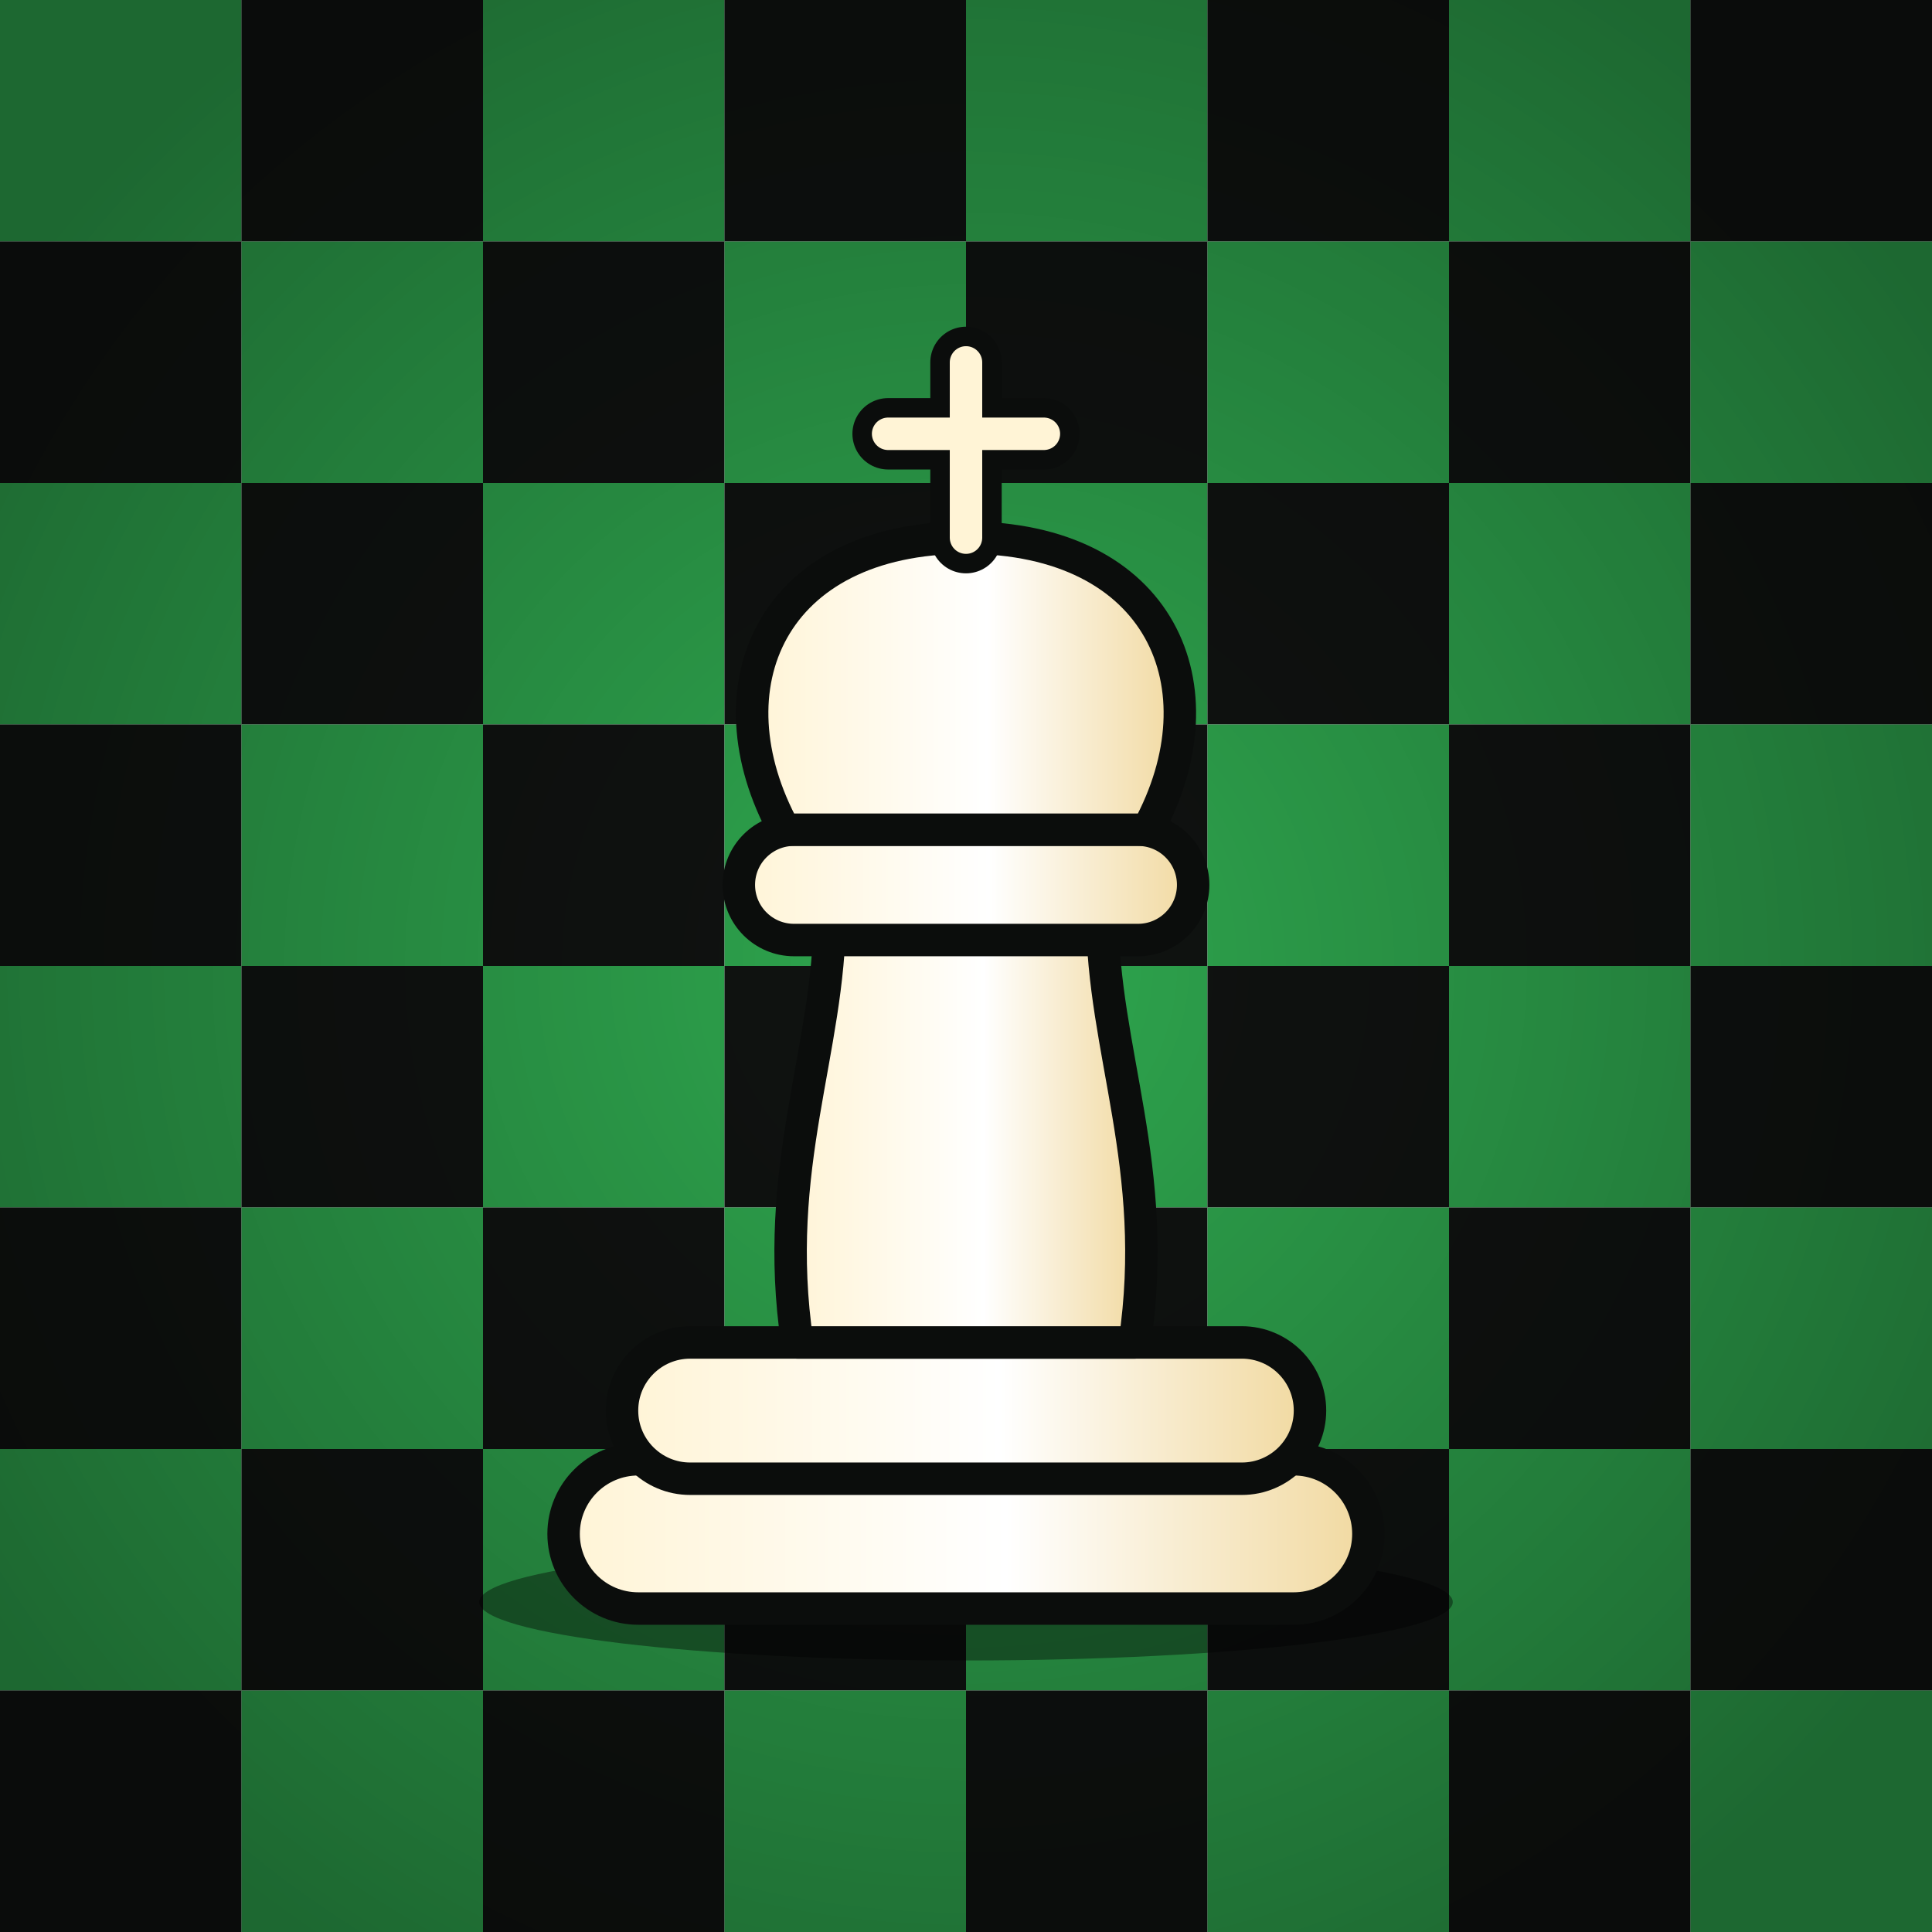
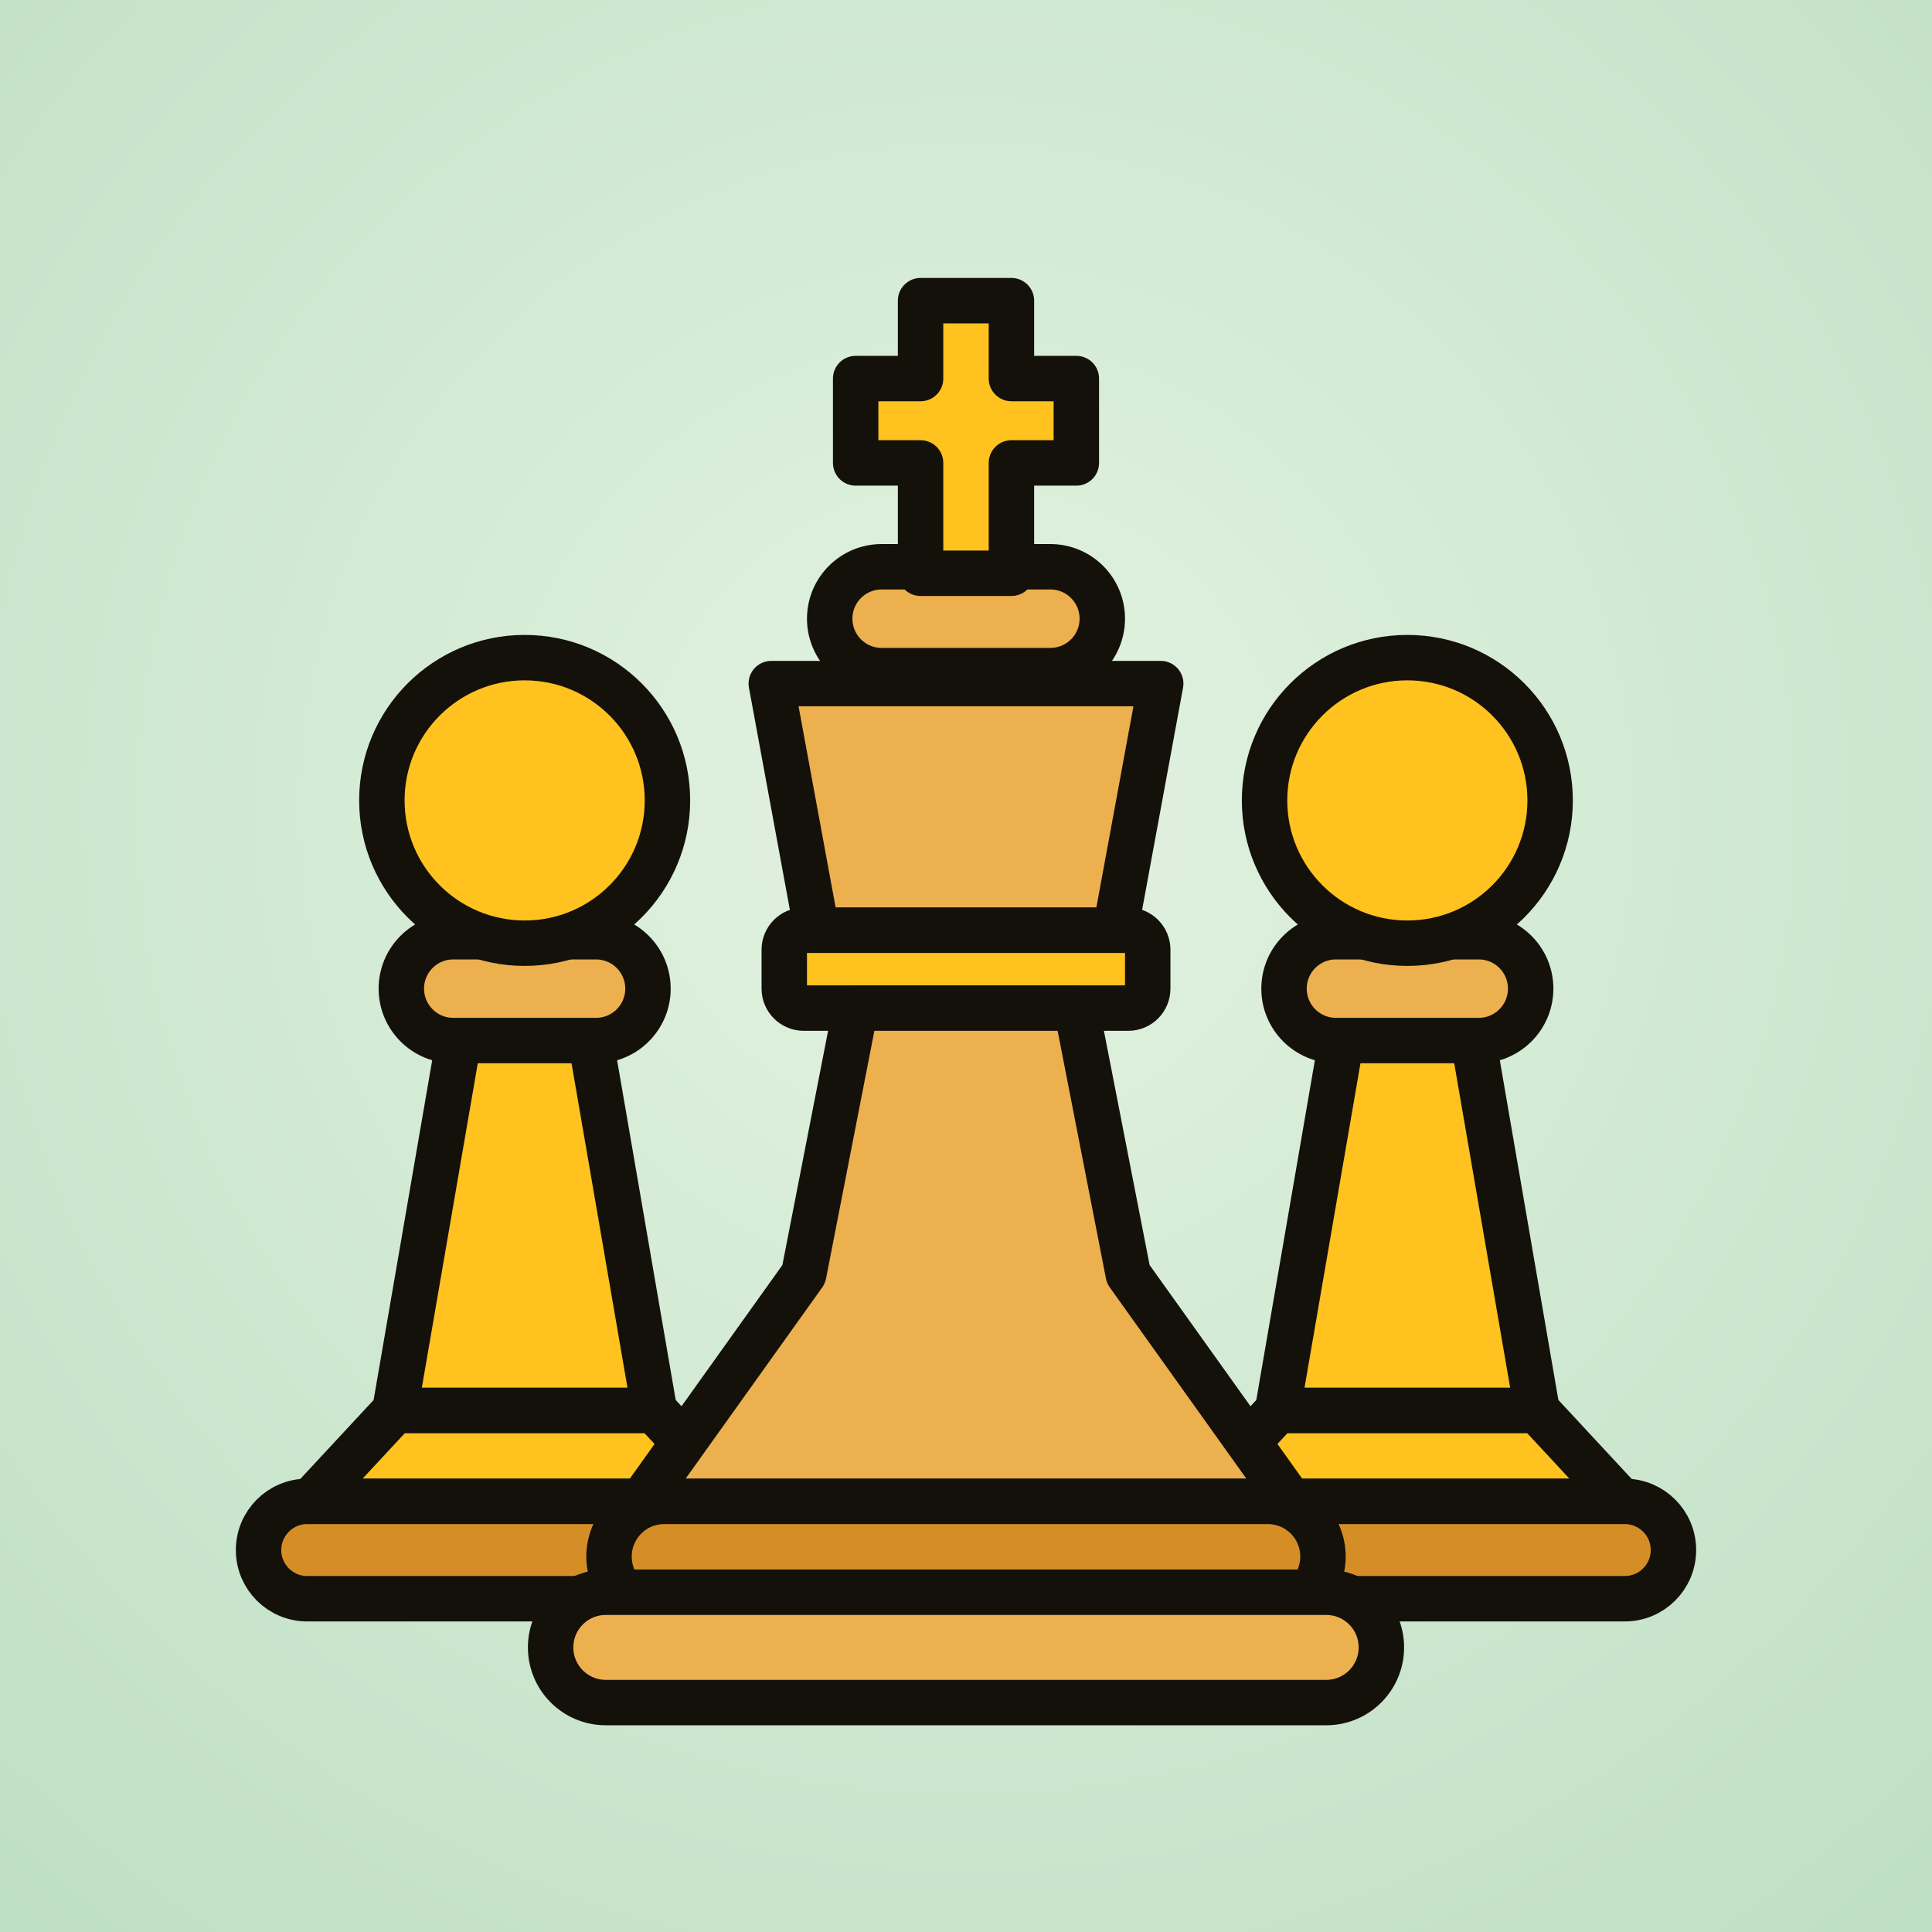
<svg xmlns="http://www.w3.org/2000/svg" viewBox="0 0 512 512">
  <defs>
-     <linearGradient id="king" x1="0" y1="0" x2="1" y2="0">
-       <stop offset="0" stop-color="#FFF4D6" />
-       <stop offset=".55" stop-color="#FFFFFF" />
-       <stop offset="1" stop-color="#F1D9A0" />
-     </linearGradient>
-     <radialGradient id="glow" cx=".5" cy=".5" r=".6">
-       <stop offset="0" stop-color="#000" stop-opacity=".0" />
-       <stop offset="1" stop-color="#000" stop-opacity=".38" />
+     <radialGradient id="bg" cx=".5" cy=".42" r=".75">
+       <stop offset="0" stop-color="#E3F3E1" />
+       <stop offset="1" stop-color="#BFDFC4" />
    </radialGradient>
    <clipPath id="clip">
      <rect width="512" height="512" rx="0" />
    </clipPath>
  </defs>
  <g clip-path="url(#clip)">
-     <rect x="0" y="0" width="64" height="64" fill="#2FA84F" />
-     <rect x="64" y="0" width="64" height="64" fill="#101311" />
-     <rect x="128" y="0" width="64" height="64" fill="#2FA84F" />
-     <rect x="192" y="0" width="64" height="64" fill="#101311" />
-     <rect x="256" y="0" width="64" height="64" fill="#2FA84F" />
-     <rect x="320" y="0" width="64" height="64" fill="#101311" />
-     <rect x="384" y="0" width="64" height="64" fill="#2FA84F" />
-     <rect x="448" y="0" width="64" height="64" fill="#101311" />
-     <rect x="0" y="64" width="64" height="64" fill="#101311" />
-     <rect x="64" y="64" width="64" height="64" fill="#2FA84F" />
-     <rect x="128" y="64" width="64" height="64" fill="#101311" />
-     <rect x="192" y="64" width="64" height="64" fill="#2FA84F" />
-     <rect x="256" y="64" width="64" height="64" fill="#101311" />
-     <rect x="320" y="64" width="64" height="64" fill="#2FA84F" />
-     <rect x="384" y="64" width="64" height="64" fill="#101311" />
-     <rect x="448" y="64" width="64" height="64" fill="#2FA84F" />
-     <rect x="0" y="128" width="64" height="64" fill="#2FA84F" />
-     <rect x="64" y="128" width="64" height="64" fill="#101311" />
-     <rect x="128" y="128" width="64" height="64" fill="#2FA84F" />
-     <rect x="192" y="128" width="64" height="64" fill="#101311" />
-     <rect x="256" y="128" width="64" height="64" fill="#2FA84F" />
-     <rect x="320" y="128" width="64" height="64" fill="#101311" />
-     <rect x="384" y="128" width="64" height="64" fill="#2FA84F" />
-     <rect x="448" y="128" width="64" height="64" fill="#101311" />
-     <rect x="0" y="192" width="64" height="64" fill="#101311" />
-     <rect x="64" y="192" width="64" height="64" fill="#2FA84F" />
-     <rect x="128" y="192" width="64" height="64" fill="#101311" />
-     <rect x="192" y="192" width="64" height="64" fill="#2FA84F" />
-     <rect x="256" y="192" width="64" height="64" fill="#101311" />
-     <rect x="320" y="192" width="64" height="64" fill="#2FA84F" />
-     <rect x="384" y="192" width="64" height="64" fill="#101311" />
-     <rect x="448" y="192" width="64" height="64" fill="#2FA84F" />
-     <rect x="0" y="256" width="64" height="64" fill="#2FA84F" />
-     <rect x="64" y="256" width="64" height="64" fill="#101311" />
-     <rect x="128" y="256" width="64" height="64" fill="#2FA84F" />
-     <rect x="192" y="256" width="64" height="64" fill="#101311" />
-     <rect x="256" y="256" width="64" height="64" fill="#2FA84F" />
-     <rect x="320" y="256" width="64" height="64" fill="#101311" />
-     <rect x="384" y="256" width="64" height="64" fill="#2FA84F" />
-     <rect x="448" y="256" width="64" height="64" fill="#101311" />
-     <rect x="0" y="320" width="64" height="64" fill="#101311" />
-     <rect x="64" y="320" width="64" height="64" fill="#2FA84F" />
-     <rect x="128" y="320" width="64" height="64" fill="#101311" />
-     <rect x="192" y="320" width="64" height="64" fill="#2FA84F" />
-     <rect x="256" y="320" width="64" height="64" fill="#101311" />
-     <rect x="320" y="320" width="64" height="64" fill="#2FA84F" />
-     <rect x="384" y="320" width="64" height="64" fill="#101311" />
-     <rect x="448" y="320" width="64" height="64" fill="#2FA84F" />
-     <rect x="0" y="384" width="64" height="64" fill="#2FA84F" />
-     <rect x="64" y="384" width="64" height="64" fill="#101311" />
-     <rect x="128" y="384" width="64" height="64" fill="#2FA84F" />
-     <rect x="192" y="384" width="64" height="64" fill="#101311" />
-     <rect x="256" y="384" width="64" height="64" fill="#2FA84F" />
-     <rect x="320" y="384" width="64" height="64" fill="#101311" />
-     <rect x="384" y="384" width="64" height="64" fill="#2FA84F" />
-     <rect x="448" y="384" width="64" height="64" fill="#101311" />
-     <rect x="0" y="448" width="64" height="64" fill="#101311" />
-     <rect x="64" y="448" width="64" height="64" fill="#2FA84F" />
-     <rect x="128" y="448" width="64" height="64" fill="#101311" />
-     <rect x="192" y="448" width="64" height="64" fill="#2FA84F" />
-     <rect x="256" y="448" width="64" height="64" fill="#101311" />
-     <rect x="320" y="448" width="64" height="64" fill="#2FA84F" />
-     <rect x="384" y="448" width="64" height="64" fill="#101311" />
-     <rect x="448" y="448" width="64" height="64" fill="#2FA84F" />
-     <rect width="512" height="512" fill="url(#glow)" />
-     <g transform="translate(256 256) scale(0.86) translate(-256 -256)" stroke="#0B0D0C" stroke-width="10" stroke-linejoin="round" stroke-linecap="round">
-       <ellipse cx="256" cy="452" rx="150" ry="18" fill="#000" opacity=".4" stroke="none" />
-       <rect x="132" y="408" width="248" height="46" rx="23" fill="url(#king)" />
-       <rect x="150" y="372" width="212" height="42" rx="21" fill="url(#king)" />
-       <path d="M204 372C196 318 214 282 214 240L298 240C298 282 316 318 308 372Z" fill="url(#king)" />
-       <rect x="186" y="214" width="140" height="34" rx="17" fill="url(#king)" />
-       <path d="M200 214C176 170 196 124 256 124C316 124 336 170 312 214Z" fill="url(#king)" />
-       <path d="M256 124L256 70M232 92L280 92" stroke-width="22" fill="none" />
-       <path d="M256 124L256 70M232 92L280 92" stroke="#FFF4D6" stroke-width="10" fill="none" />
+     <rect width="512" height="512" fill="url(#bg)" />
+     <g transform="translate(256 262) scale(0.86) translate(-256 -262)">
+       <g stroke="#14110B" stroke-width="14" stroke-linejoin="round" stroke-linecap="round">
+         <path d="M100 276L140 276L160 392L80 392Z" fill="#FFC21F" />
+         <path d="M80 392L160 392L186 420L54 420Z" fill="#FFC21F" />
+         <rect x="38" y="420" width="164" height="30" rx="15" fill="#D58E26" />
+         <rect x="82" y="246" width="76" height="32" rx="16" fill="#EDB04E" />
+         <circle cx="120" cy="204" r="44" fill="#FFC21F" />
+       </g>
+       <g stroke="#14110B" stroke-width="14" stroke-linejoin="round" stroke-linecap="round">
+         <path d="M372 276L412 276L432 392L352 392Z" fill="#FFC21F" />
+         <path d="M352 392L432 392L458 420L326 420Z" fill="#FFC21F" />
+         <rect x="310" y="420" width="164" height="30" rx="15" fill="#D58E26" />
+         <rect x="354" y="246" width="76" height="32" rx="16" fill="#EDB04E" />
+         <circle cx="392" cy="204" r="44" fill="#FFC21F" />
+       </g>
+       <g stroke="#14110B" stroke-width="14" stroke-linejoin="round" stroke-linecap="round">
+         <rect x="214" y="132" width="84" height="32" rx="16" fill="#EDB04E" />
+         <path d="M242 134L242 100L222 100L222 74L242 74L242 50L270 50L270 74L290 74L290 100L270 100L270 134Z" fill="#FFC21F" />
+         <path d="M196 168L316 168L302 244L210 244Z" fill="#EDB04E" />
+         <rect x="200" y="244" width="112" height="24" rx="6" fill="#FFC21F" />
+         <path d="M222 268L290 268L306 350L356 420L156 420L206 350Z" fill="#EDB04E" />
+         <rect x="146" y="420" width="220" height="34" rx="17" fill="#D58E26" />
+         <rect x="128" y="448" width="256" height="34" rx="17" fill="#EDB04E" />
+       </g>
    </g>
  </g>
</svg>
